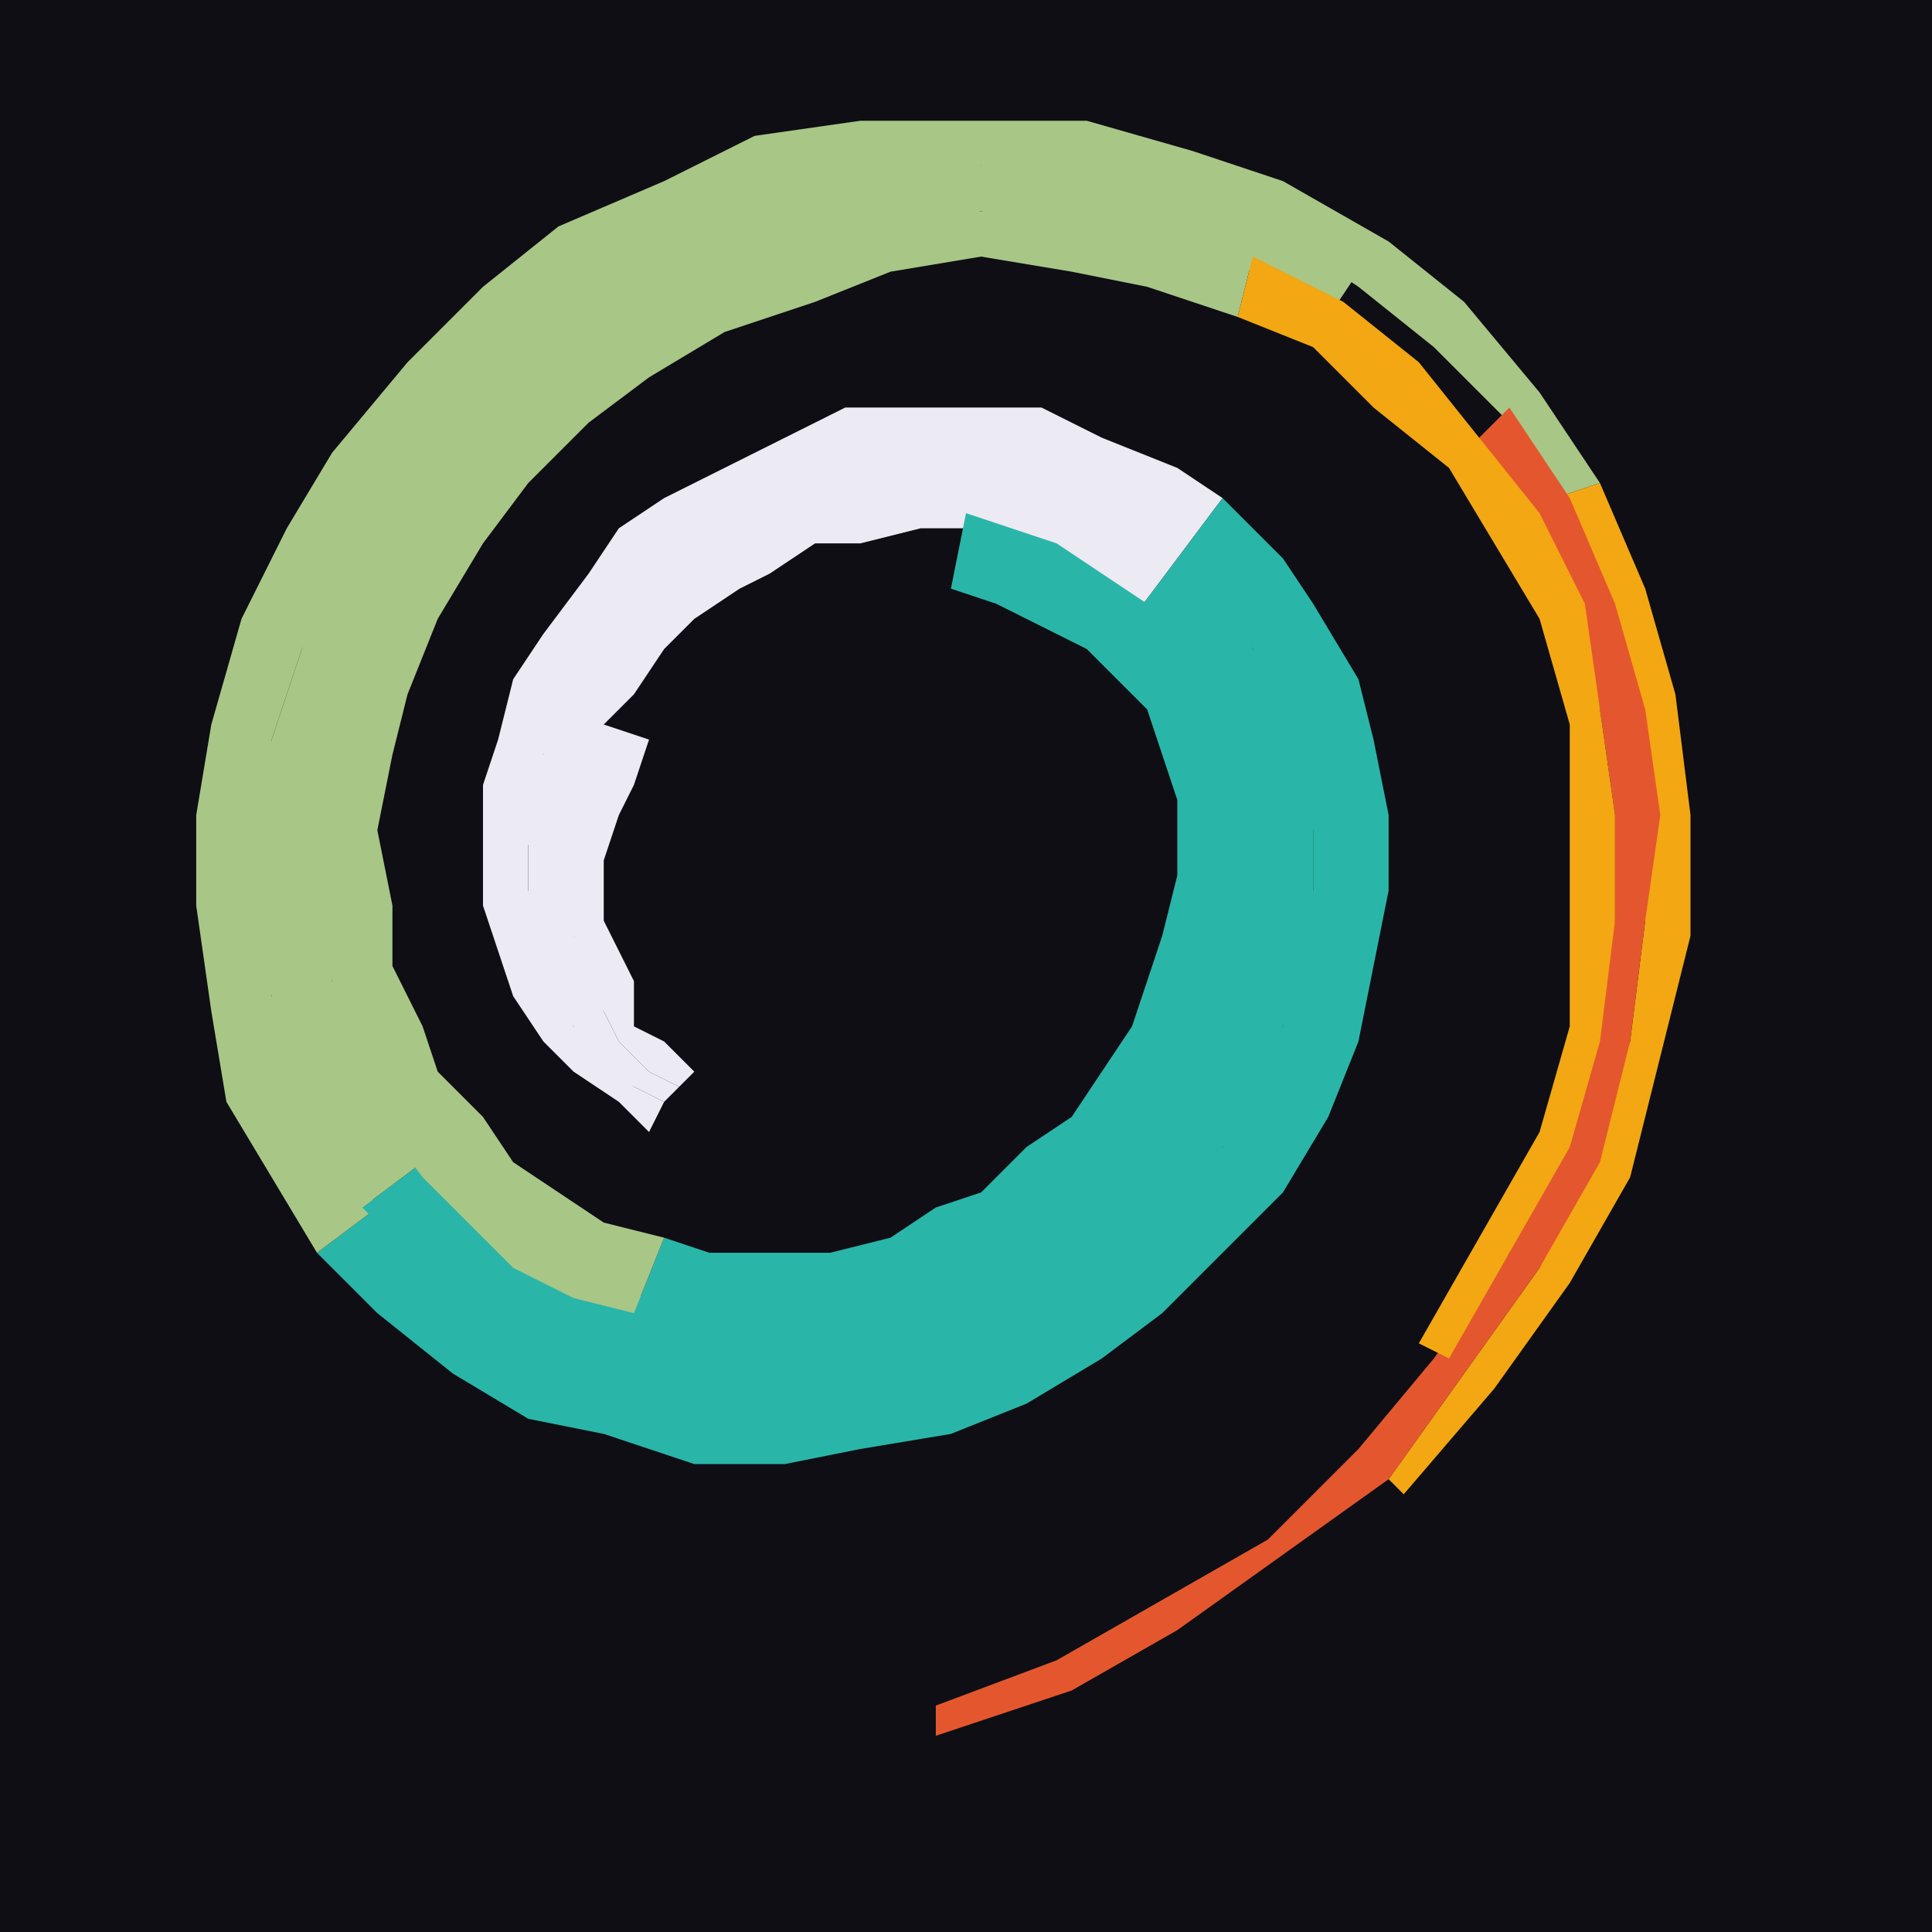
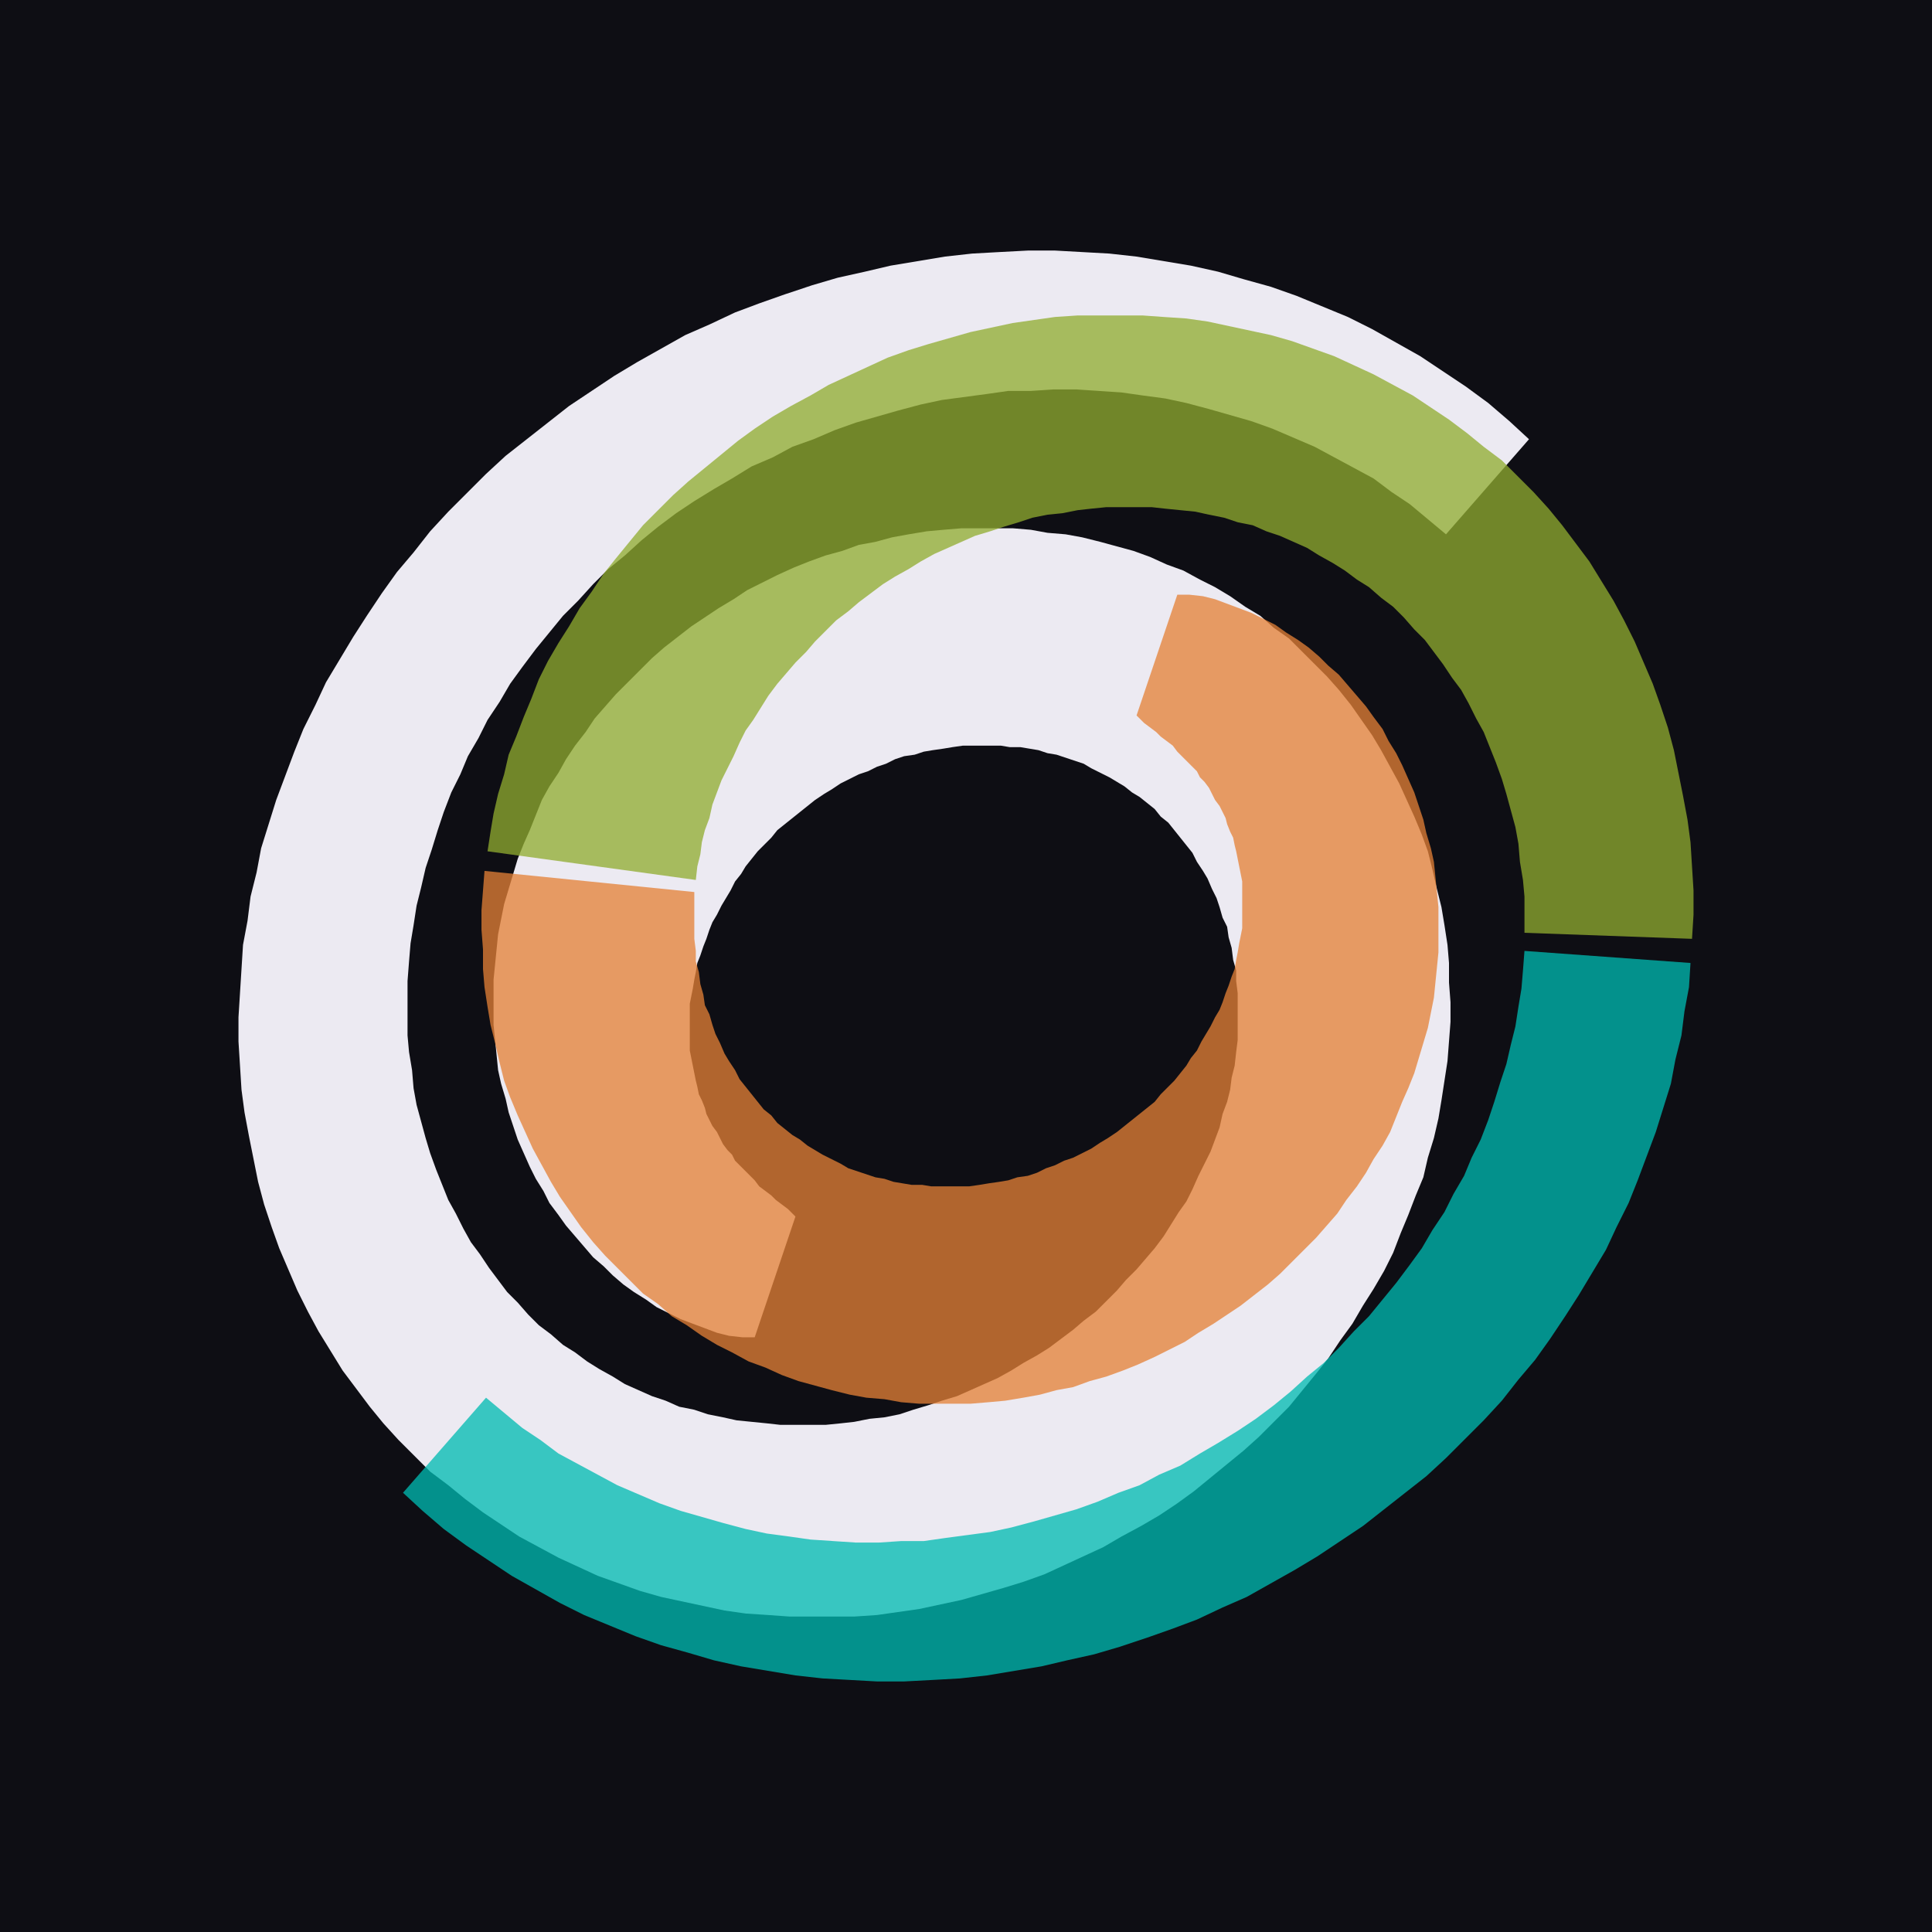
<svg xmlns="http://www.w3.org/2000/svg" viewBox="0 0 128 128" role="img" aria-label="Chaos of Zen">
  <rect x="0" y="0" width="128" height="128" fill="#0e0e14" />
-   <path d="M 44,73 L 42,72 L 40,70 L 38,68 L 37,65 L 36,62 L 35,59 L 35,56 L 36,53 L 36,50 L 38,47 L 39,44 L 41,41 L 44,39 L 47,36 L 50,34 L 53,33 L 57,32 L 60,32 L 64,32 L 68,32 L 72,33 L 75,35 L 78,37 L 81,33 L 78,31 L 73,29 L 69,27 L 65,27 L 60,27 L 56,27 L 52,29 L 48,31 L 44,33 L 41,35 L 39,38 L 36,42 L 34,45 L 33,49 L 32,52 L 32,56 L 32,60 L 33,63 L 34,66 L 36,69 L 38,71 L 41,73 L 43,75" fill="#eceaf2" />
-   <path d="M 78,37 L 81,40 L 83,43 L 85,47 L 86,51 L 87,55 L 87,59 L 86,63 L 85,68 L 83,72 L 81,76 L 77,79 L 74,83 L 70,86 L 66,88 L 61,90 L 56,91 L 51,92 L 46,91 L 42,90 L 37,89 L 33,86 L 29,83 L 25,80 L 21,83 L 25,87 L 30,91 L 35,94 L 40,95 L 46,97 L 52,97 L 57,96 L 63,95 L 68,93 L 73,90 L 77,87 L 81,83 L 85,79 L 88,74 L 90,69 L 91,64 L 92,59 L 92,54 L 91,49 L 90,45 L 87,40 L 85,37 L 81,33" fill="#29b6a8" />
-   <path d="M 25,80 L 22,75 L 20,71 L 18,66 L 18,60 L 18,54 L 18,49 L 20,43 L 23,37 L 26,32 L 30,27 L 34,23 L 40,19 L 46,16 L 52,13 L 58,12 L 65,11 L 71,12 L 78,13 L 84,15 L 90,19 L 95,23 L 100,28 L 103,33 L 106,32 L 102,26 L 97,20 L 92,16 L 85,12 L 79,10 L 72,8 L 65,8 L 57,8 L 50,9 L 44,12 L 37,15 L 32,19 L 27,24 L 22,30 L 19,35 L 16,41 L 14,48 L 13,54 L 13,60 L 14,67 L 15,73 L 18,78 L 21,83" fill="#a8c686" />
-   <path d="M 103,33 L 106,40 L 108,47 L 109,54 L 109,61 L 108,69 L 105,77 L 102,84 L 97,91 L 92,98 L 93,99 L 99,92 L 104,85 L 108,78 L 110,70 L 112,62 L 112,54 L 111,46 L 109,39 L 106,32" fill="#f3a712" />
-   <path d="M 45,72 L 43,71 L 41,69 L 40,67 L 39,64 L 38,62 L 38,59 L 38,56 L 38,54 L 39,51 L 40,48 L 42,46 L 44,43 L 46,41 L 49,39 L 51,38 L 54,36 L 57,36 L 61,35 L 64,35 L 67,36 L 70,37 L 73,39 L 75,41 L 78,37 L 75,34 L 72,32 L 68,31 L 64,31 L 60,31 L 57,31 L 53,32 L 49,34 L 46,36 L 43,38 L 41,40 L 39,43 L 37,47 L 36,50 L 35,53 L 35,56 L 35,59 L 35,62 L 36,65 L 38,68 L 39,70 L 42,72 L 44,73" fill="#eceaf2" />
-   <path d="M 75,41 L 77,43 L 79,45 L 80,48 L 81,52 L 82,55 L 82,59 L 81,62 L 80,66 L 79,70 L 77,73 L 74,77 L 71,80 L 68,82 L 64,84 L 60,86 L 56,87 L 51,87 L 47,87 L 43,86 L 39,85 L 35,83 L 31,80 L 28,77 L 24,80 L 28,84 L 32,87 L 37,90 L 41,91 L 46,93 L 51,93 L 57,92 L 61,91 L 66,89 L 71,87 L 75,84 L 78,80 L 81,76 L 84,72 L 85,68 L 87,63 L 87,59 L 87,55 L 87,50 L 85,46 L 83,43 L 81,39 L 78,37" fill="#29b6a8" />
-   <path d="M 28,77 L 26,73 L 24,69 L 22,65 L 22,60 L 22,55 L 22,50 L 24,44 L 26,39 L 29,34 L 33,30 L 37,26 L 42,22 L 47,19 L 53,17 L 59,15 L 65,14 L 71,15 L 77,16 L 83,18 L 88,21 L 90,18 L 84,14 L 78,12 L 71,11 L 65,11 L 58,11 L 51,13 L 45,15 L 39,18 L 34,22 L 29,27 L 25,32 L 22,37 L 20,43 L 18,49 L 17,54 L 17,60 L 18,66 L 19,71 L 21,76 L 24,80" fill="#a8c686" />
-   <path d="M 98,29 L 101,35 L 104,41 L 106,47 L 107,54 L 107,61 L 105,69 L 103,76 L 100,83 L 95,90 L 90,96 L 84,102 L 77,106 L 70,110 L 62,113 L 62,115 L 71,112 L 78,108 L 85,103 L 92,98 L 97,91 L 102,84 L 106,77 L 108,69 L 109,61 L 110,54 L 109,47 L 107,40 L 104,33 L 100,27" fill="#e4572e" />
-   <path d="M 46,71 L 44,69 L 42,68 L 42,65 L 41,63 L 40,61 L 40,59 L 40,57 L 41,54 L 42,52 L 43,49 L 40,48 L 38,51 L 37,53 L 37,56 L 37,59 L 38,62 L 38,64 L 40,67 L 41,69 L 43,71 L 45,72" fill="#eceaf2" />
-   <path d="M 63,39 L 66,40 L 68,41 L 70,42 L 72,43 L 74,45 L 76,47 L 77,50 L 78,53 L 78,55 L 78,58 L 77,62 L 76,65 L 75,68 L 73,71 L 71,74 L 68,76 L 65,79 L 62,80 L 59,82 L 55,83 L 51,83 L 47,83 L 44,82 L 42,87 L 47,88 L 51,88 L 56,88 L 60,87 L 64,85 L 68,83 L 72,80 L 75,77 L 78,74 L 80,70 L 82,67 L 83,63 L 83,59 L 83,55 L 83,51 L 82,48 L 80,45 L 78,42 L 76,40 L 73,38 L 70,36 L 67,35 L 64,34" fill="#29b6a8" />
-   <path d="M 44,82 L 40,81 L 37,79 L 34,77 L 32,74 L 29,71 L 28,68 L 26,64 L 26,60 L 25,55 L 26,50 L 27,46 L 29,41 L 32,36 L 35,32 L 39,28 L 43,25 L 48,22 L 54,20 L 59,18 L 65,17 L 71,18 L 76,19 L 82,21 L 83,17 L 77,15 L 71,14 L 65,14 L 59,14 L 52,16 L 47,18 L 41,21 L 36,25 L 32,29 L 28,34 L 25,39 L 23,44 L 21,49 L 21,55 L 21,60 L 22,65 L 23,70 L 25,74 L 28,78 L 31,81 L 34,84 L 38,86 L 42,87" fill="#a8c686" />
-   <path d="M 82,21 L 87,23 L 91,27 L 96,31 L 99,36 L 102,41 L 104,48 L 104,54 L 104,61 L 104,68 L 102,75 L 98,82 L 94,89 L 96,90 L 100,83 L 104,76 L 106,69 L 107,61 L 107,54 L 106,47 L 105,40 L 102,34 L 98,29 L 94,24 L 89,20 L 83,17" fill="#f3a712" />
+   <g>
+     <path d="M 52.7,80.6 L 52.2,80.1 L 51.8,79.8 L 51.4,79.5 L 51.1,79.2 L 50.7,78.9 L 50.3,78.6 L 50.0,78.2 L 49.7,77.9 L 49.4,77.6 L 49.0,77.2 L 48.7,76.9 L 48.5,76.5 L 48.2,76.2 L 47.9,75.8 L 47.7,75.4 L 47.5,75.0 L 47.2,74.6 L 47.0,74.2 L 46.8,73.8 L 46.7,73.4 L 46.5,72.9 L 46.3,72.5 L 46.2,72.0 L 46.1,71.6 L 46.0,71.1 L 45.9,70.6 L 45.8,70.1 L 45.7,69.6 L 45.7,69.1 L 45.7,68.6 L 45.7,68.1 L 45.7,67.6 L 45.7,67.1 L 45.7,66.5 L 45.8,66.0 L 45.9,65.5 L 46.0,64.9 L 46.1,64.4 L 46.2,63.8 L 46.4,63.3 L 46.6,62.7 L 46.8,62.2 L 47.0,61.6 L 47.2,61.1 L 47.5,60.6 L 47.8,60.0 L 48.1,59.5 L 48.4,59.0 L 48.7,58.4 L 49.1,57.9 L 49.4,57.4 L 49.8,56.9 L 50.2,56.4 L 50.6,56.0 L 51.1,55.5 L 51.5,55.0 L 52.0,54.6 L 52.5,54.2 L 53.0,53.8 L 53.5,53.4 L 54.0,53.0 L 54.6,52.6 L 55.1,52.3 L 55.7,51.9 L 56.3,51.6 L 56.9,51.3 L 57.5,51.1 L 58.1,50.8 L 58.7,50.6 L 59.3,50.3 L 59.9,50.1 L 60.6,50.0 L 61.2,49.8 L 61.8,49.7 L 62.5,49.6 L 63.1,49.5 L 63.8,49.4 L 64.4,49.4 L 65.0,49.4 L 65.7,49.4 L 66.3,49.4 L 66.9,49.5 L 67.6,49.5 L 68.2,49.6 L 68.8,49.7 L 69.4,49.9 L 70.0,50.0 L 70.6,50.2 L 71.2,50.4 L 71.8,50.6 L 72.3,50.9 L 72.9,51.2 L 73.5,51.5 L 74.0,51.8 L 74.5,52.1 L 75.0,52.5 L 75.5,52.8 L 76.0,53.2 L 76.5,53.6 L 76.9,54.1 L 77.4,54.5 L 77.8,55.0 L 78.2,55.5 L 78.6,56.0 L 79.0,56.5 L 79.3,57.1 L 79.7,57.7 L 80.0,58.2 L 80.3,58.9 L 80.6,59.5 L 80.8,60.1 L 81.0,60.8 L 81.3,61.4 L 81.4,62.1 L 81.6,62.8 L 81.7,63.6 L 81.9,64.3 L 81.9,65.0 L 82.0,65.8 L 82.0,66.6 L 82.0,67.3 L 82.0,68.1 L 82.0,68.9 L 81.9,69.7 L 81.8,70.6 L 81.6,71.4 L 81.5,72.2 L 81.3,73.0 L 81.0,73.8 L 80.8,74.7 L 80.5,75.5 L 80.2,76.3 L 79.8,77.1 L 79.4,77.9 L 79.0,78.8 L 78.6,79.6 L 78.1,80.3 L 77.6,81.1 L 77.1,81.9 L 76.5,82.7 L 75.9,83.4 L 75.3,84.1 L 74.6,84.8 L 74.0,85.5 L 73.3,86.2 L 72.6,86.9 L 71.8,87.5 L 71.1,88.1 L 70.3,88.7 L 69.5,89.3 L 68.7,89.8 L 67.8,90.3 L 67.0,90.8 L 66.1,91.3 L 65.2,91.7 L 64.3,92.1 L 63.4,92.5 L 62.4,92.8 L 61.5,93.1 L 60.5,93.4 L 59.6,93.7 L 58.6,93.9 L 57.6,94.0 L 56.6,94.2 L 55.7,94.3 L 54.7,94.4 L 53.7,94.4 L 52.7,94.4 L 51.7,94.4 L 50.8,94.3 L 49.8,94.2 L 48.8,94.1 L 47.9,93.9 L 46.9,93.7 L 46.0,93.4 L 45.0,93.2 L 44.1,92.8 L 43.2,92.5 L 42.3,92.1 L 41.4,91.7 L 40.6,91.2 L 39.7,90.7 L 38.9,90.2 L 38.1,89.6 L 37.3,89.1 L 36.5,88.4 L 35.7,87.8 L 35.0,87.1 L 34.3,86.3 L 33.6,85.6 L 33.0,84.8 L 32.4,84.0 L 31.8,83.1 L 31.2,82.3 L 30.7,81.4 L 30.2,80.4 L 29.7,79.5 L 29.3,78.5 L 28.9,77.5 L 28.5,76.4 L 28.2,75.4 L 27.9,74.3 L 27.6,73.2 L 27.4,72.1 L 27.3,70.9 L 27.1,69.7 L 27.0,68.6 L 27.0,67.4 L 27.0,66.2 L 27.0,65.0 L 27.1,63.7 L 27.2,62.5 L 27.4,61.3 L 27.6,60.0 L 27.9,58.8 L 28.2,57.5 L 28.6,56.3 L 29.0,55.0 L 29.4,53.8 L 29.9,52.5 L 30.5,51.3 L 31.0,50.1 L 31.7,48.9 L 32.3,47.7 L 33.1,46.5 L 33.8,45.3 L 34.6,44.2 L 35.5,43.0 L 36.4,41.9 L 37.3,40.8 L 38.3,39.8 L 39.3,38.7 L 40.3,37.7 L 41.4,36.8 L 42.5,35.8 L 43.6,34.9 L 44.8,34.0 L 46.0,33.2 L 47.3,32.4 L 48.5,31.7 L 49.8,30.9 L 51.2,30.3 L 52.5,29.6 L 53.9,29.1 L 55.3,28.5 L 56.7,28.0 L 58.1,27.6 L 59.5,27.2 L 61.0,26.8 L 62.4,26.5 L 63.9,26.3 L 65.4,26.1 L 66.8,25.9 L 68.3,25.9 L 69.8,25.8 L 71.3,25.8 L 72.8,25.9 L 74.3,26.0 L 75.7,26.2 L 77.2,26.4 L 78.6,26.7 L 80.1,27.1 L 81.5,27.5 L 82.9,27.9 L 84.3,28.4 L 85.7,29.0 L 87.1,29.6 L 88.4,30.3 L 89.7,31.0 L 91.0,31.7 L 92.2,32.6 L 93.4,33.4 L 94.6,34.4 L 95.8,35.4 L 101.3,29.1 L 100.0,27.9 L 98.6,26.7 L 97.1,25.6 L 95.6,24.6 L 94.1,23.6 L 92.5,22.7 L 90.9,21.8 L 89.3,21.0 L 87.6,20.3 L 85.9,19.6 L 84.2,19.0 L 82.4,18.5 L 80.7,18.0 L 78.9,17.6 L 77.1,17.3 L 75.3,17.0 L 73.5,16.8 L 71.7,16.7 L 69.9,16.6 L 68.1,16.6 L 66.2,16.7 L 64.4,16.8 L 62.6,17.0 L 60.8,17.3 L 59.0,17.6 L 57.3,18.0 L 55.5,18.4 L 53.8,18.9 L 52.0,19.5 L 50.3,20.1 L 48.7,20.7 L 47.0,21.5 L 45.4,22.2 L 43.8,23.1 L 42.2,24.0 L 40.7,24.9 L 39.2,25.9 L 37.7,26.9 L 36.3,28.0 L 34.9,29.1 L 33.5,30.2 L 32.2,31.4 L 30.9,32.7 L 29.7,33.9 L 28.5,35.2 L 27.4,36.6 L 26.3,37.9 L 25.3,39.3 L 24.3,40.8 L 23.4,42.2 L 22.5,43.7 L 21.6,45.2 L 20.9,46.7 L 20.1,48.3 L 19.5,49.8 L 18.9,51.4 L 18.3,53.0 L 17.8,54.6 L 17.3,56.2 L 17.0,57.8 L 16.6,59.4 L 16.4,61.0 L 16.1,62.6 L 16.0,64.2 L 15.9,65.8 L 15.8,67.4 L 15.8,69.0 L 15.9,70.6 L 16.0,72.2 L 16.2,73.7 L 16.5,75.3 L 16.8,76.8 L 17.1,78.3 L 17.5,79.8 L 18.0,81.3 L 18.5,82.7 L 19.1,84.1 L 19.7,85.5 L 20.4,86.9 L 21.1,88.2 L 21.9,89.5 L 22.7,90.8 L 23.6,92.0 L 24.5,93.2 L 25.4,94.3 L 26.4,95.4 L 27.5,96.5 L 28.5,97.5 L 29.7,98.4 L 30.8,99.3 L 32.0,100.2 L 33.2,101.0 L 34.4,101.8 L 35.7,102.5 L 37.0,103.2 L 38.3,103.8 L 39.6,104.4 L 41.0,104.9 L 42.4,105.4 L 43.8,105.8 L 45.2,106.1 L 46.6,106.4 L 48.0,106.7 L 49.4,106.9 L 50.9,107.0 L 52.3,107.1 L 53.7,107.1 L 55.2,107.1 L 56.6,107.1 L 58.1,107.0 L 59.5,106.8 L 60.9,106.6 L 62.3,106.3 L 63.7,106.0 L 65.1,105.6 L 66.5,105.2 L 67.8,104.8 L 69.2,104.3 L 70.5,103.7 L 71.8,103.1 L 73.1,102.5 L 74.3,101.8 L 75.6,101.1 L 76.8,100.4 L 78.0,99.6 L 79.1,98.8 L 80.2,97.9 L 81.3,97.0 L 82.4,96.1 L 83.4,95.2 L 84.4,94.2 L 85.4,93.2 L 86.3,92.1 L 87.2,91.0 L 88.0,90.0 L 88.8,88.8 L 89.6,87.7 L 90.3,86.5 L 91.0,85.4 L 91.7,84.2 L 92.3,83.0 L 92.8,81.7 L 93.3,80.5 L 93.8,79.2 L 94.3,78.0 L 94.6,76.7 L 95.0,75.4 L 95.3,74.1 L 95.5,72.9 L 95.7,71.6 L 95.9,70.3 L 96.0,69.0 L 96.1,67.7 L 96.1,66.4 L 96.0,65.1 L 96.0,63.8 L 95.9,62.6 L 95.7,61.3 L 95.5,60.1 L 95.2,58.9 L 94.9,57.6 L 94.6,56.4 L 94.2,55.3 L 93.7,54.1 L 93.2,53.0 L 92.7,51.9 L 92.1,50.8 L 91.5,49.7 L 90.9,48.7 L 90.2,47.7 L 89.5,46.7 L 88.7,45.7 L 87.9,44.8 L 87.1,44.0 L 86.2,43.1 L 85.4,42.3 L 84.4,41.6 L 83.5,40.8 L 82.5,40.2 L 81.5,39.5 L 80.5,38.9 L 79.5,38.4 L 78.4,37.8 L 77.3,37.4 L 76.2,36.9 L 75.1,36.5 L 74.0,36.2 L 72.9,35.9 L 71.7,35.6 L 70.6,35.4 L 69.4,35.3 L 68.3,35.1 L 67.1,35.0 L 66.0,35.0 L 64.8,35.0 L 63.7,35.0 L 62.5,35.1 L 61.4,35.2 L 60.2,35.4 L 59.1,35.6 L 58.0,35.9 L 56.9,36.1 L 55.8,36.5 L 54.7,36.8 L 53.6,37.2 L 52.6,37.6 L 51.5,38.1 L 50.5,38.6 L 49.5,39.1 L 48.6,39.7 L 47.6,40.3 L 46.7,40.9 L 45.8,41.5 L 44.9,42.2 L 44.0,42.9 L 43.2,43.6 L 42.4,44.4 L 41.6,45.2 L 40.8,46.0 L 40.1,46.8 L 39.4,47.6 L 38.8,48.5 L 38.1,49.4 L 37.5,50.3 L 37.0,51.2 L 36.4,52.1 L 35.9,53.0 L 35.5,54.0 L 35.1,55.0 L 34.7,55.9 L 34.3,56.9 L 34.0,57.9 L 33.7,58.9 L 33.4,59.9 L 33.2,60.9 L 33.0,61.9 L 32.9,62.9 L 32.8,63.9 L 32.7,64.9 L 32.7,65.9 L 32.7,66.9 L 32.7,67.9 L 32.8,68.9 L 32.9,69.9 L 33.0,70.9 L 33.2,71.8 L 33.5,72.8 L 33.7,73.7 L 34.0,74.6 L 34.3,75.5 L 34.7,76.4 L 35.1,77.3 L 35.5,78.1 L 36.0,78.9 L 36.4,79.7 L 37.0,80.5 L 37.5,81.2 L 38.1,81.9 L 38.7,82.6 L 39.3,83.3 L 40.0,83.9 L 40.6,84.5 L 41.3,85.1 L 42.0,85.6 L 42.8,86.1 L 43.5,86.6 L 44.3,87.0 L 45.1,87.4 L 45.9,87.7 L 46.7,88.0 L 47.5,88.3 L 48.3,88.5 L 49.2,88.6 L 50.0,88.6" fill="#eceaf2" />
+   </g>
+   <g opacity="0.76">
+     <path d="M 75.3,47.4 L 75.8,47.9 L 76.2,48.2 L 76.6,48.5 L 76.9,48.8 L 77.3,49.1 L 77.7,49.4 L 78.0,49.8 L 78.3,50.1 L 78.6,50.4 L 79.0,50.8 L 79.3,51.1 L 79.5,51.5 L 79.8,51.8 L 80.1,52.2 L 80.3,52.6 L 80.5,53.0 L 80.8,53.4 L 81.0,53.8 L 81.2,54.2 L 81.3,54.6 L 81.5,55.1 L 81.7,55.5 L 81.8,56.0 L 81.9,56.4 L 82.0,56.9 L 82.1,57.4 L 82.2,57.9 L 82.3,58.4 L 82.3,58.9 L 82.3,59.4 L 82.3,59.9 L 82.3,60.4 L 82.3,60.9 L 82.3,61.5 L 82.2,62.0 L 82.1,62.5 L 82.0,63.1 L 81.9,63.6 L 81.8,64.2 L 81.6,64.7 L 81.4,65.3 L 81.2,65.8 L 81.0,66.4 L 80.8,66.9 L 80.5,67.4 L 80.2,68.0 L 79.9,68.5 L 79.6,69.0 L 79.3,69.6 L 78.9,70.1 L 78.6,70.6 L 78.2,71.1 L 77.8,71.6 L 77.4,72.0 L 76.9,72.5 L 76.5,73.0 L 76.0,73.4 L 75.5,73.8 L 75.0,74.2 L 74.5,74.6 L 74.0,75.0 L 73.4,75.4 L 72.9,75.7 L 72.3,76.1 L 71.7,76.4 L 71.1,76.7 L 70.5,76.9 L 69.9,77.2 L 69.3,77.4 L 68.7,77.7 L 68.1,77.9 L 67.4,78.0 L 66.8,78.2 L 66.2,78.3 L 65.5,78.4 L 64.9,78.5 L 64.2,78.6 L 63.6,78.6 L 63.0,78.6 L 62.3,78.6 L 61.7,78.6 L 61.1,78.5 L 60.4,78.5 L 59.8,78.4 L 59.2,78.3 L 58.6,78.1 L 58.0,78.0 L 57.4,77.8 L 56.8,77.6 L 56.2,77.4 L 55.7,77.1 L 55.1,76.8 L 54.5,76.5 L 54.0,76.2 L 53.5,75.9 L 53.0,75.5 L 52.5,75.2 L 52.0,74.8 L 51.5,74.4 L 51.1,73.9 L 50.6,73.5 L 50.2,73.0 L 49.8,72.5 L 49.4,72.0 L 49.0,71.5 L 48.7,70.9 L 48.3,70.3 L 48.0,69.8 L 47.7,69.1 L 47.4,68.5 L 47.2,67.9 L 47.0,67.2 L 46.7,66.6 L 46.6,65.9 L 46.4,65.2 L 46.3,64.4 L 46.1,63.7 L 46.1,63.0 L 46.0,62.2 L 46.0,61.4 L 46.0,60.7 L 46.0,59.9 L 46.0,59.1 L 32.1,57.7 L 32.0,59.0 L 31.9,60.3 L 31.9,61.6 L 32.0,62.9 L 32.0,64.2 L 32.1,65.4 L 32.3,66.7 L 32.5,67.9 L 32.8,69.1 L 33.1,70.4 L 33.4,71.6 L 33.8,72.7 L 34.3,73.9 L 34.8,75.0 L 35.3,76.1 L 35.9,77.2 L 36.5,78.3 L 37.1,79.3 L 37.8,80.3 L 38.5,81.3 L 39.3,82.3 L 40.1,83.2 L 40.9,84.0 L 41.8,84.9 L 42.6,85.7 L 43.6,86.4 L 44.5,87.2 L 45.5,87.8 L 46.5,88.5 L 47.5,89.1 L 48.5,89.6 L 49.6,90.2 L 50.7,90.6 L 51.8,91.1 L 52.9,91.5 L 54.0,91.8 L 55.1,92.1 L 56.3,92.4 L 57.4,92.6 L 58.6,92.7 L 59.7,92.9 L 60.9,93.0 L 62.0,93.0 L 63.2,93.0 L 64.3,93.0 L 65.5,92.9 L 66.6,92.8 L 67.8,92.6 L 68.9,92.4 L 70.0,92.1 L 71.1,91.9 L 72.2,91.5 L 73.3,91.2 L 74.4,90.8 L 75.4,90.4 L 76.5,89.9 L 77.5,89.4 L 78.5,88.9 L 79.4,88.3 L 80.4,87.7 L 81.3,87.1 L 82.2,86.5 L 83.1,85.8 L 84.0,85.1 L 84.8,84.4 L 85.6,83.6 L 86.4,82.8 L 87.2,82.0 L 87.9,81.2 L 88.6,80.4 L 89.2,79.5 L 89.9,78.6 L 90.5,77.7 L 91.0,76.8 L 91.6,75.9 L 92.1,75.0 L 92.5,74.0 L 92.9,73.0 L 93.3,72.1 L 93.7,71.1 L 94.0,70.1 L 94.3,69.1 L 94.6,68.1 L 94.8,67.1 L 95.0,66.1 L 95.1,65.1 L 95.2,64.1 L 95.3,63.1 L 95.3,62.1 L 95.3,61.1 L 95.3,60.1 L 95.2,59.1 L 95.1,58.1 L 95.0,57.1 L 94.8,56.2 L 94.5,55.2 L 94.3,54.3 L 94.0,53.4 L 93.7,52.5 L 93.3,51.6 L 92.9,50.7 L 92.5,49.9 L 92.0,49.1 L 91.6,48.3 L 91.0,47.5 L 90.5,46.8 L 89.9,46.1 L 89.3,45.4 L 88.7,44.7 L 88.0,44.1 L 87.4,43.5 L 86.7,42.9 L 86.0,42.4 L 85.2,41.9 L 84.5,41.4 L 83.7,41.0 L 82.9,40.6 L 82.1,40.3 L 81.3,40.0 L 80.5,39.7 L 79.7,39.5 L 78.8,39.4 L 78.0,39.4" fill="#e58136" />
+     <path d="M 46.1,58.3 L 46.2,57.4 L 46.4,56.6 L 46.5,55.8 L 46.7,55.0 L 47.0,54.2 L 47.2,53.3 L 47.5,52.5 L 47.8,51.7 L 48.2,50.9 L 48.6,50.1 L 49.0,49.2 L 49.4,48.4 L 49.9,47.7 L 50.4,46.9 L 50.9,46.1 L 51.5,45.3 L 52.1,44.6 L 52.7,43.9 L 53.4,43.2 L 54.0,42.5 L 54.7,41.8 L 55.4,41.1 L 56.2,40.5 L 56.9,39.9 L 57.7,39.3 L 58.5,38.7 L 59.3,38.2 L 60.2,37.7 L 61.0,37.2 L 61.9,36.7 L 62.8,36.3 L 63.7,35.9 L 64.6,35.5 L 65.6,35.2 L 66.5,34.9 L 67.5,34.6 L 68.4,34.3 L 69.4,34.1 L 70.4,34.0 L 71.4,33.8 L 72.3,33.7 L 73.3,33.6 L 74.3,33.6 L 75.3,33.6 L 76.3,33.6 L 77.2,33.7 L 78.2,33.8 L 79.2,33.9 L 80.1,34.1 L 81.1,34.3 L 82.0,34.6 L 83.0,34.8 L 83.9,35.2 L 84.8,35.5 L 85.7,35.9 L 86.6,36.3 L 87.4,36.8 L 88.3,37.3 L 89.1,37.8 L 89.9,38.4 L 90.7,38.9 L 91.5,39.6 L 92.3,40.2 L 93.0,40.9 L 93.7,41.7 L 94.4,42.4 L 95.0,43.2 L 95.6,44.0 L 96.2,44.9 L 96.8,45.7 L 97.3,46.6 L 97.8,47.6 L 98.3,48.5 L 98.7,49.5 L 99.1,50.5 L 99.5,51.6 L 99.8,52.6 L 100.1,53.7 L 100.4,54.8 L 100.6,55.9 L 100.7,57.1 L 100.9,58.3 L 101.0,59.4 L 101.0,60.6 L 101.0,61.8 L 112.1,62.2 L 112.2,60.6 L 112.2,59.0 L 112.1,57.4 L 112.0,55.8 L 111.8,54.3 L 111.5,52.7 L 111.2,51.2 L 110.9,49.7 L 110.5,48.2 L 110.0,46.7 L 109.5,45.3 L 108.9,43.9 L 108.3,42.5 L 107.6,41.1 L 106.9,39.8 L 106.1,38.5 L 105.3,37.2 L 104.4,36.0 L 103.5,34.8 L 102.6,33.7 L 101.6,32.6 L 100.5,31.5 L 99.5,30.5 L 98.3,29.6 L 97.2,28.7 L 96.0,27.8 L 94.8,27.0 L 93.6,26.2 L 92.3,25.5 L 91.0,24.8 L 89.7,24.2 L 88.4,23.6 L 87.0,23.1 L 85.6,22.6 L 84.2,22.2 L 82.8,21.9 L 81.4,21.6 L 80.0,21.3 L 78.6,21.1 L 77.1,21.0 L 75.7,20.9 L 74.3,20.9 L 72.8,20.9 L 71.4,20.9 L 69.9,21.0 L 68.5,21.2 L 67.1,21.4 L 65.7,21.7 L 64.3,22.0 L 62.9,22.4 L 61.5,22.8 L 60.2,23.2 L 58.8,23.7 L 57.5,24.3 L 56.2,24.9 L 54.9,25.5 L 53.7,26.2 L 52.4,26.9 L 51.2,27.6 L 50.0,28.4 L 48.9,29.2 L 47.8,30.1 L 46.7,31.0 L 45.6,31.9 L 44.6,32.8 L 43.6,33.8 L 42.6,34.8 L 41.7,35.9 L 40.8,37.0 L 40.0,38.0 L 39.2,39.2 L 38.4,40.3 L 37.7,41.5 L 37.0,42.6 L 36.3,43.8 L 35.7,45.0 L 35.2,46.3 L 34.7,47.5 L 34.2,48.8 L 33.7,50.0 L 33.4,51.3 L 33.0,52.6 L 32.7,53.9 L 32.5,55.1 L 32.3,56.4" fill="#91ac2f" />
+     <path d="M 101.0,63.0 L 100.9,64.3 L 100.8,65.5 L 100.6,66.7 L 100.4,68.0 L 100.1,69.2 L 99.8,70.5 L 99.4,71.7 L 99.0,73.0 L 98.6,74.2 L 98.1,75.5 L 97.5,76.7 L 97.0,77.9 L 96.3,79.1 L 95.7,80.3 L 94.9,81.5 L 94.2,82.7 L 93.4,83.8 L 92.5,85.0 L 91.6,86.1 L 90.7,87.2 L 89.7,88.2 L 88.7,89.3 L 87.7,90.3 L 86.6,91.2 L 85.5,92.2 L 84.4,93.1 L 83.2,94.0 L 82.0,94.8 L 80.7,95.6 L 79.5,96.3 L 78.2,97.1 L 76.8,97.7 L 75.5,98.4 L 74.1,98.9 L 72.7,99.5 L 71.3,100.0 L 69.9,100.4 L 68.5,100.8 L 67.0,101.2 L 65.6,101.5 L 64.1,101.7 L 62.6,101.9 L 61.2,102.1 L 59.7,102.1 L 58.2,102.2 L 56.7,102.2 L 55.2,102.1 L 53.7,102.0 L 52.3,101.8 L 50.8,101.6 L 49.4,101.3 L 47.9,100.9 L 46.5,100.5 L 45.1,100.1 L 43.7,99.6 L 42.3,99.0 L 40.9,98.4 L 39.6,97.7 L 38.3,97.0 L 37.0,96.3 L 35.8,95.4 L 34.6,94.6 L 33.4,93.6 L 32.2,92.6 L 26.7,98.9 L 28.0,100.1 L 29.4,101.3 L 30.9,102.4 L 32.4,103.4 L 33.9,104.4 L 35.5,105.3 L 37.1,106.2 L 38.7,107.0 L 40.4,107.7 L 42.1,108.4 L 43.8,109.0 L 45.6,109.5 L 47.3,110.0 L 49.1,110.4 L 50.9,110.7 L 52.7,111.0 L 54.5,111.2 L 56.3,111.3 L 58.1,111.4 L 59.9,111.4 L 61.8,111.3 L 63.6,111.2 L 65.4,111.0 L 67.2,110.7 L 69.0,110.4 L 70.7,110.0 L 72.5,109.6 L 74.2,109.1 L 76.0,108.5 L 77.7,107.9 L 79.3,107.3 L 81.0,106.5 L 82.6,105.8 L 84.2,104.9 L 85.8,104.0 L 87.3,103.1 L 88.8,102.1 L 90.3,101.1 L 91.7,100.0 L 93.1,98.9 L 94.5,97.8 L 95.8,96.6 L 97.1,95.3 L 98.3,94.1 L 99.5,92.8 L 100.6,91.4 L 101.7,90.1 L 102.7,88.7 L 103.7,87.2 L 104.6,85.8 L 105.5,84.3 L 106.4,82.8 L 107.1,81.3 L 107.9,79.7 L 108.5,78.2 L 109.1,76.6 L 109.7,75.0 L 110.2,73.4 L 110.7,71.8 L 111.0,70.2 L 111.4,68.6 L 111.6,67.0 L 111.9,65.4 L 112.0,63.8" fill="#00bbb1" />
+   </g>
</svg>
